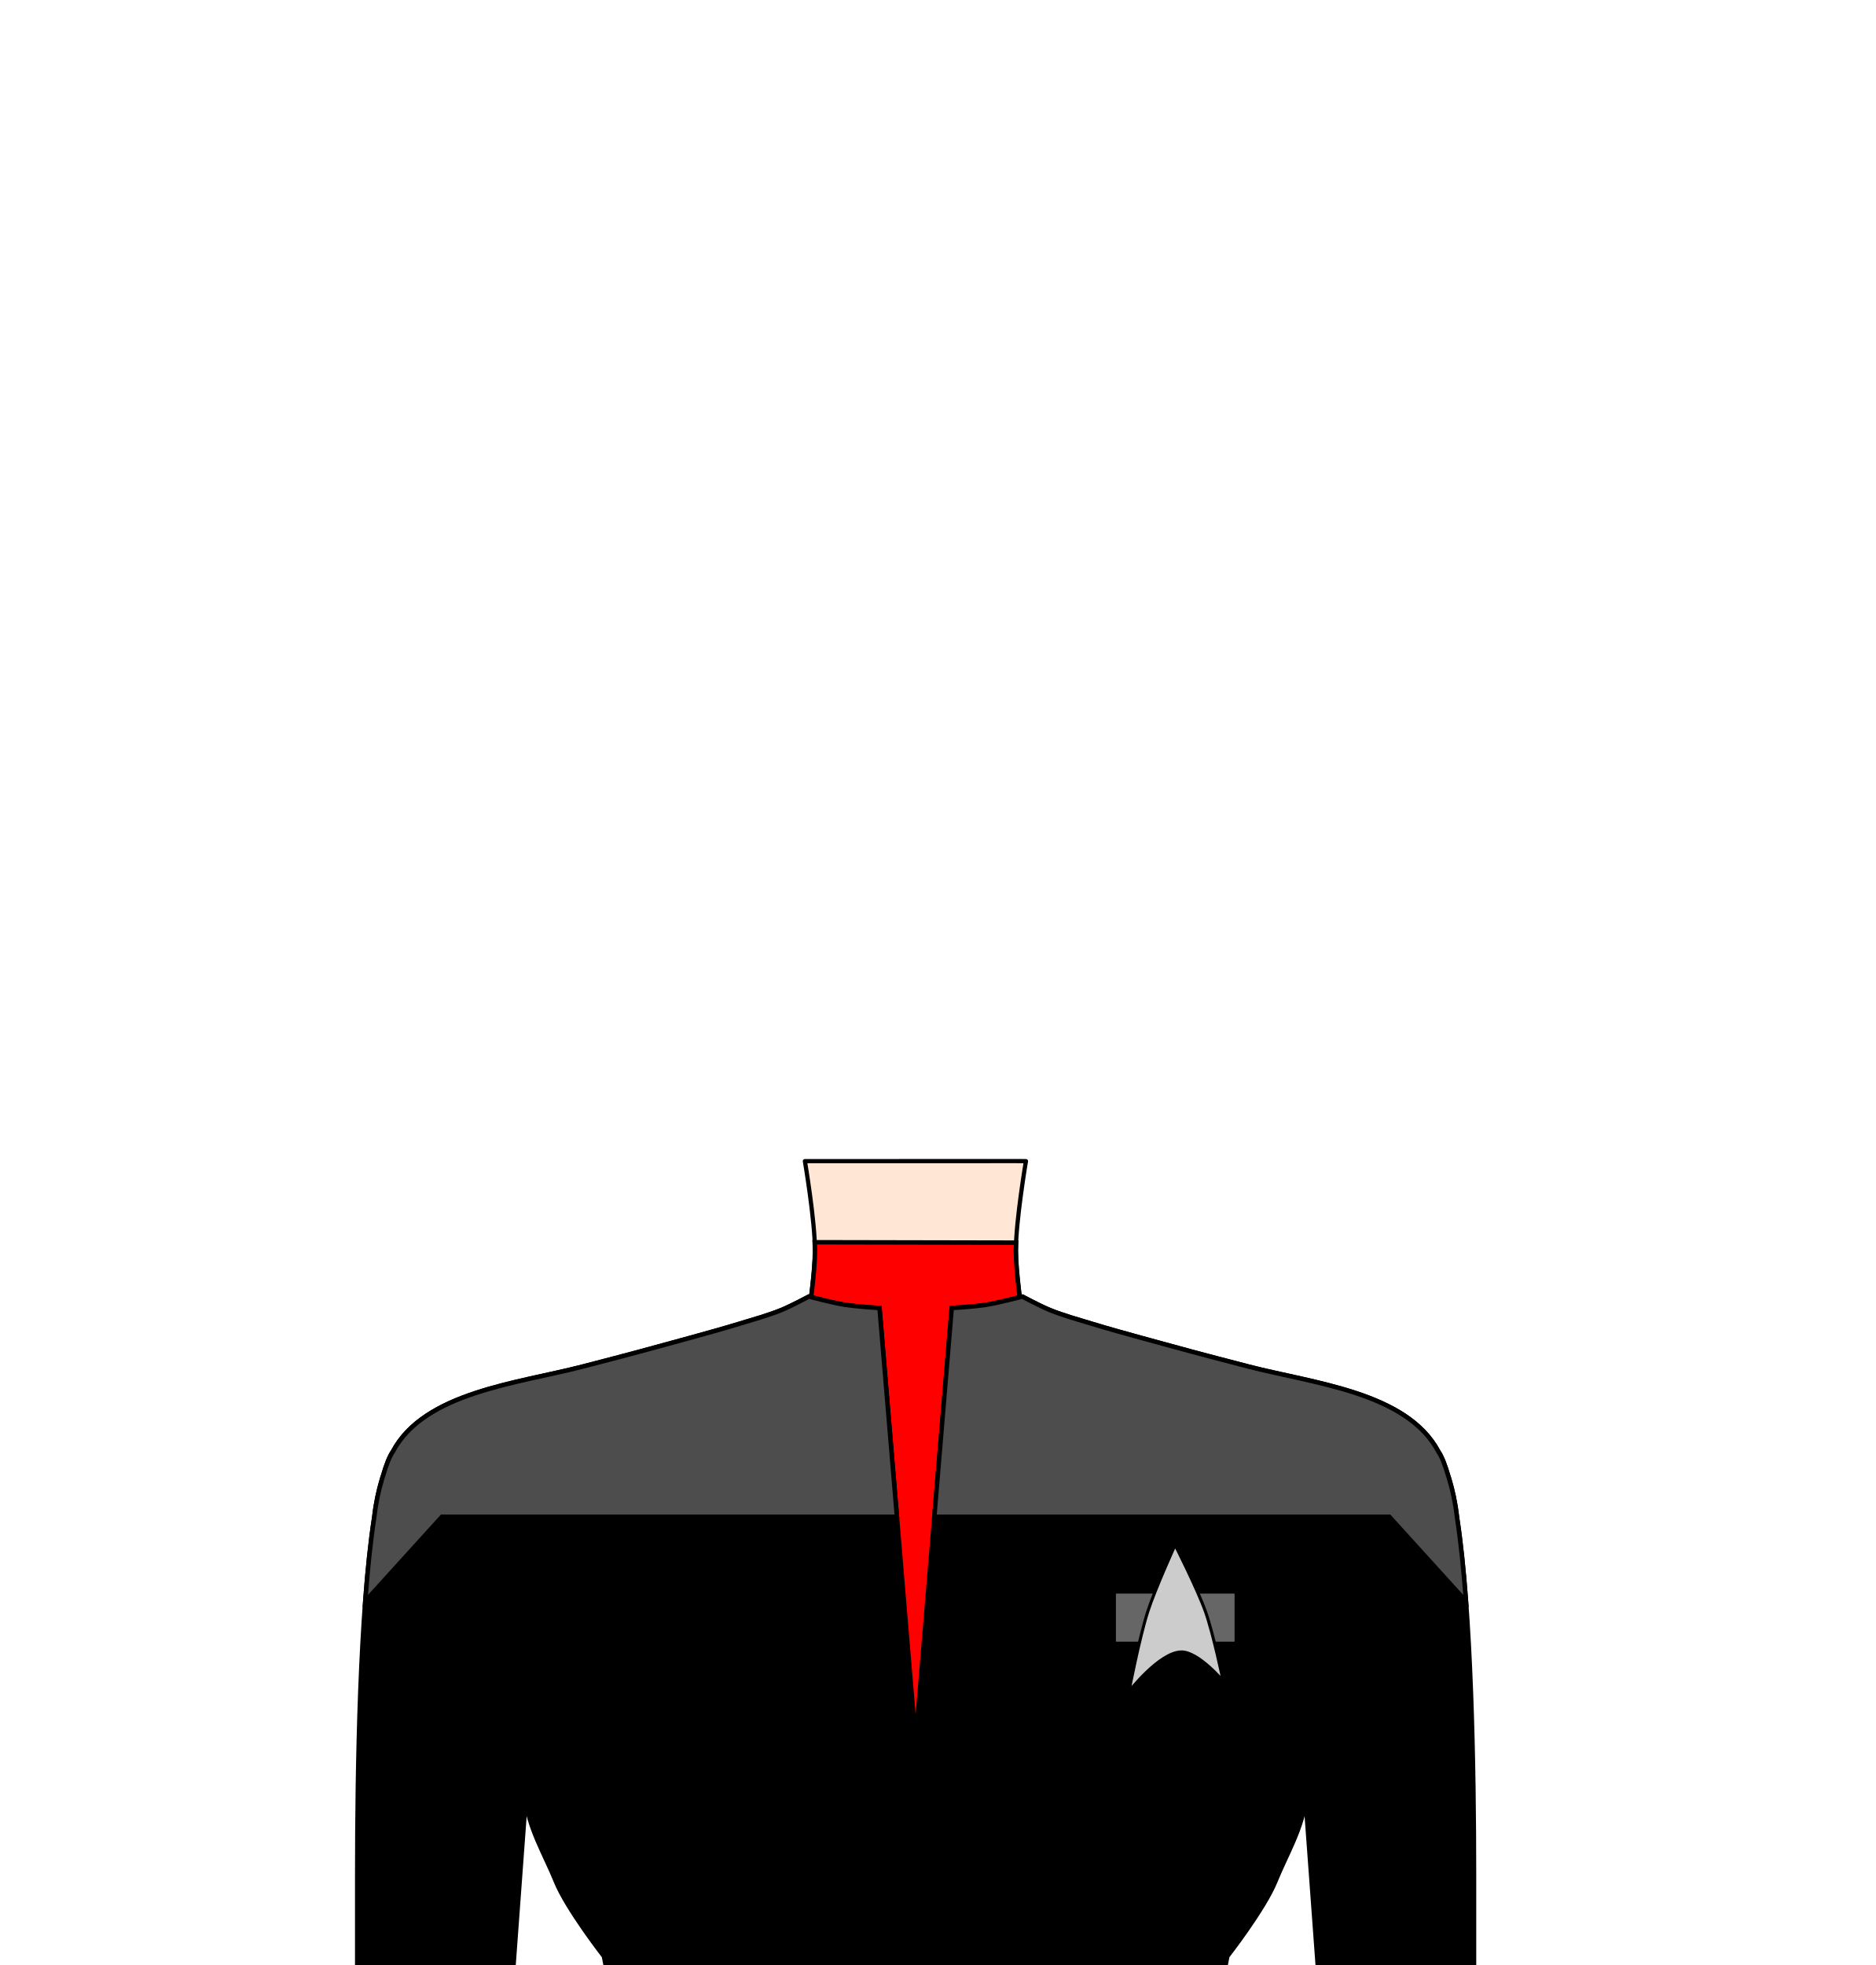
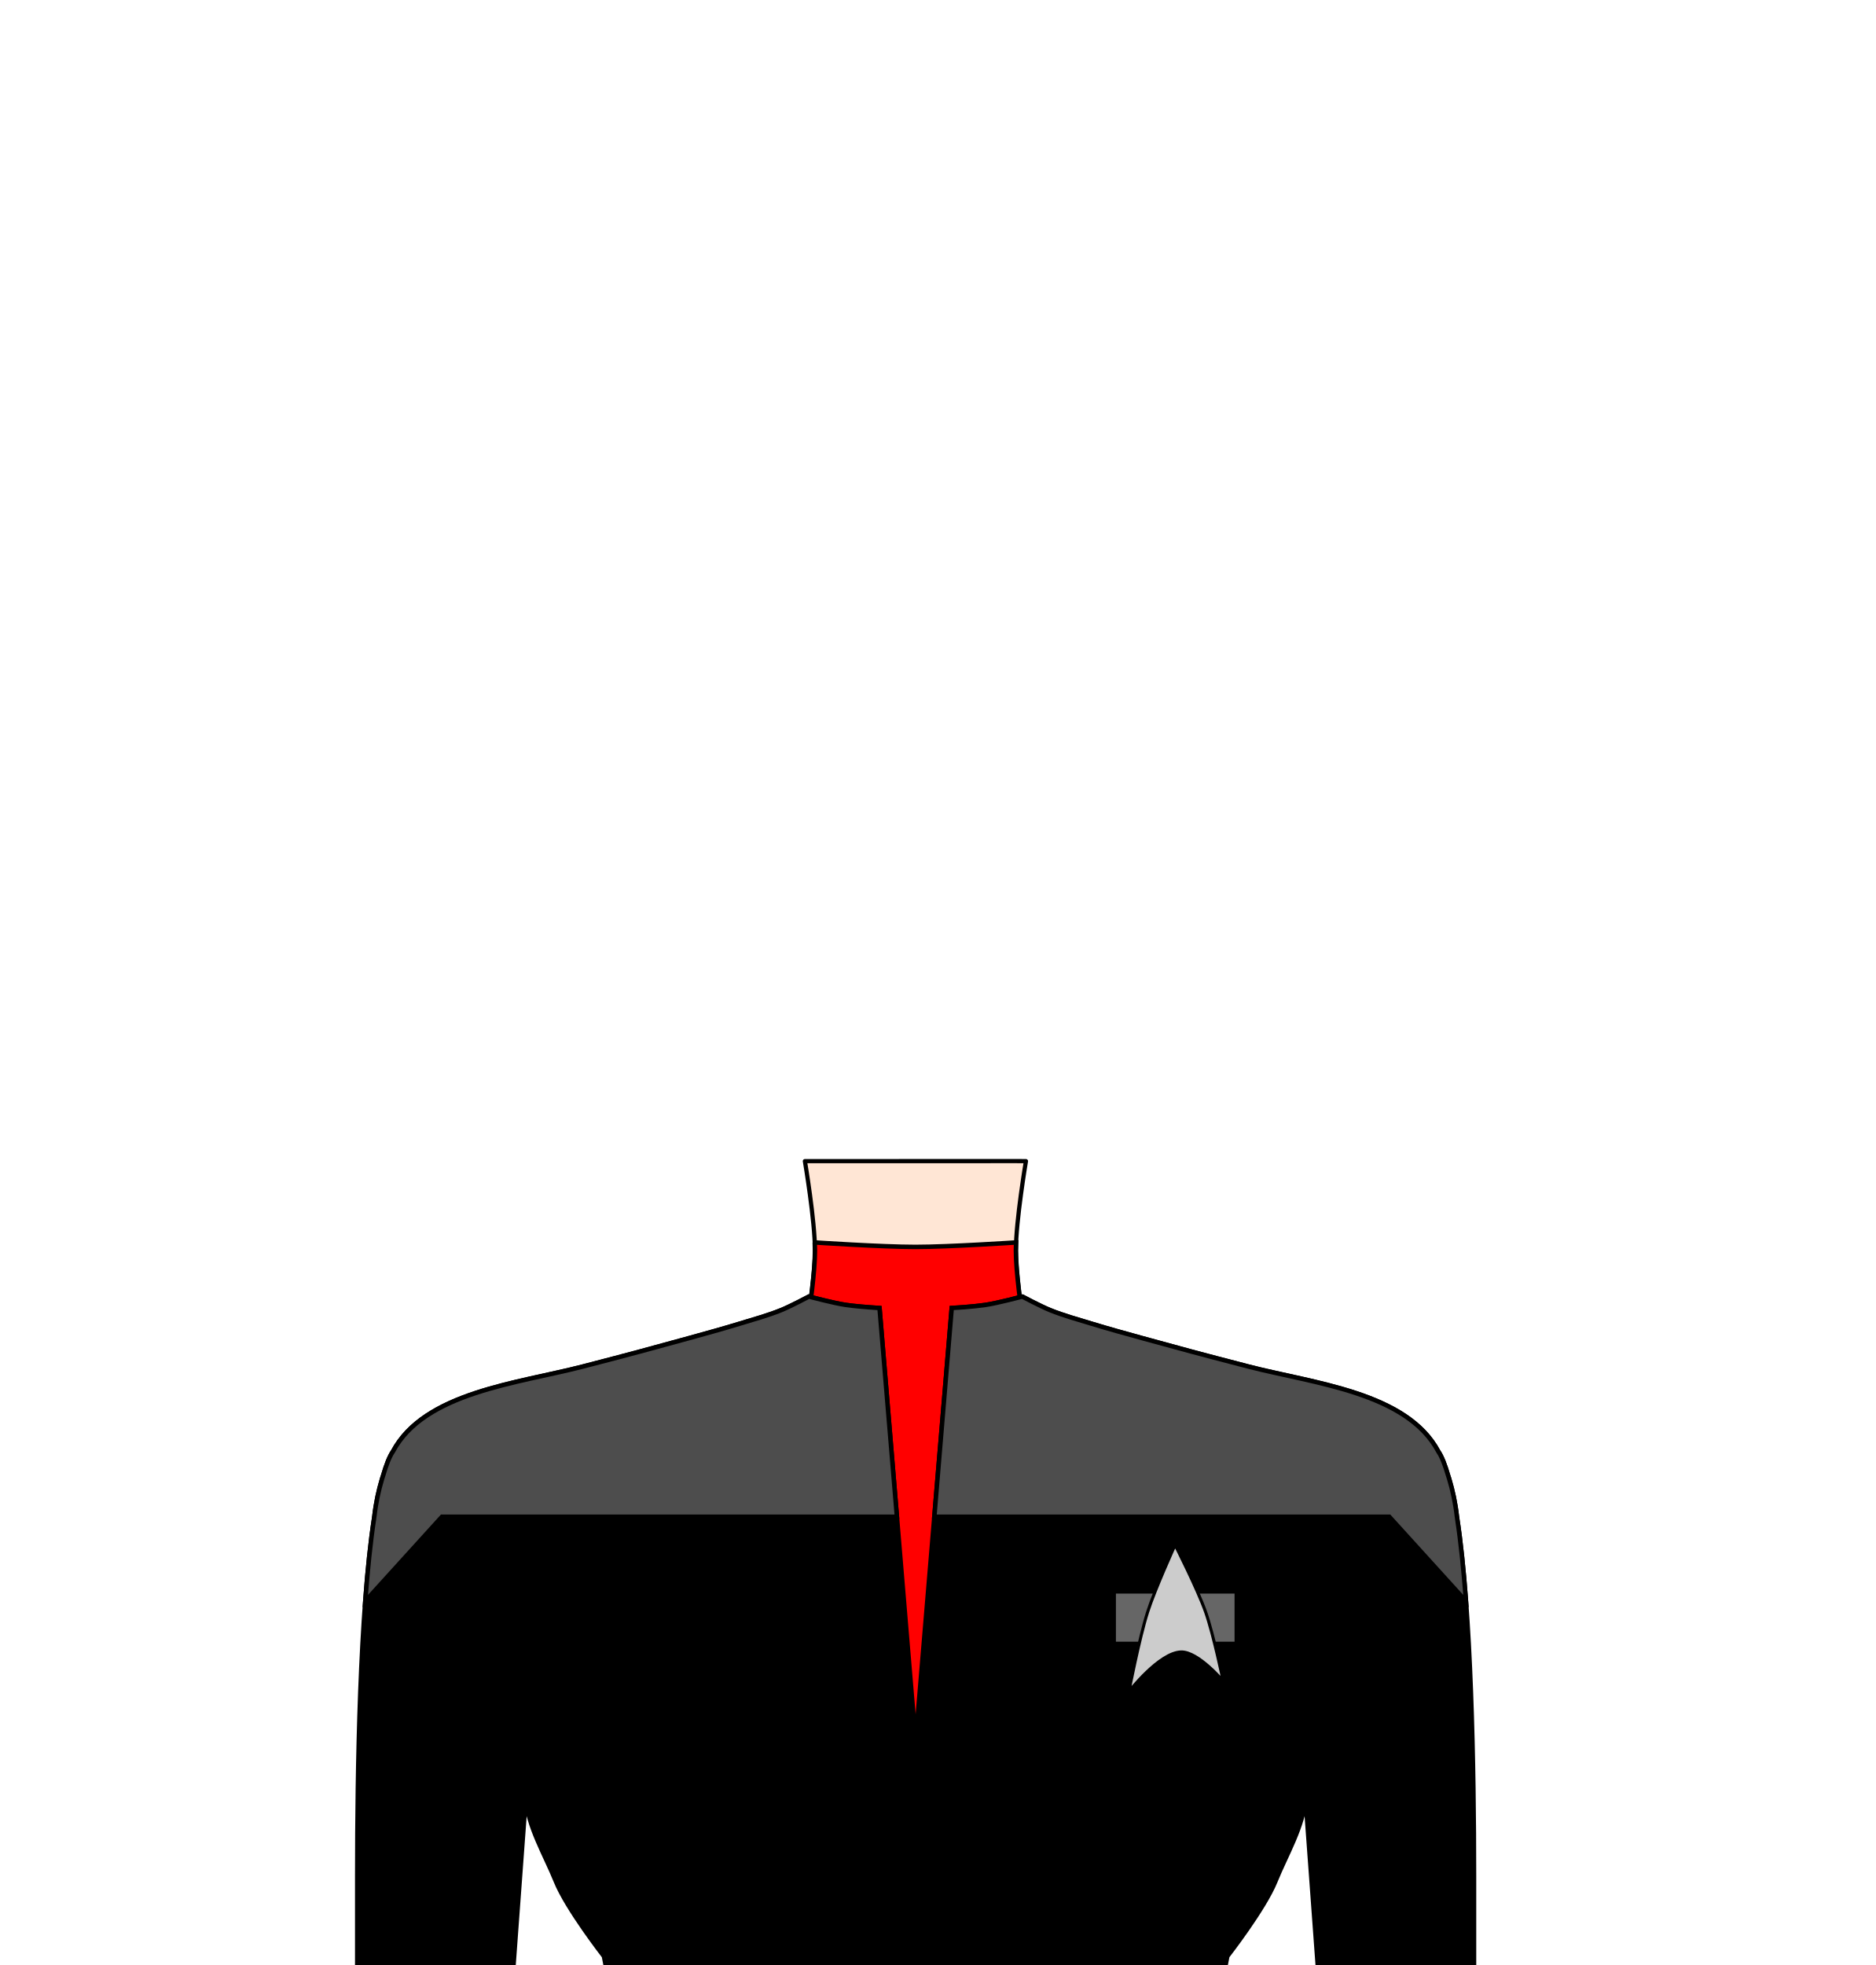
<svg xmlns="http://www.w3.org/2000/svg" width="840" height="880" viewBox="0 0 222.25 232.833" version="1.1" id="mySVG" xml:space="preserve">
  <defs id="defs2" />
  <g id="layer1">
    <path id="neck" style="fill:#ffe6d5;stroke:#000000;stroke-width:0.5;stroke-linecap:round;stroke-linejoin:round" d="m 95.382,158.75 c 0,0 1.191,-7.033 1.191,-10.583 0,-3.55 -1.191,-10.583 -1.191,-10.583 h 1.191 l 23.812,-0.007 1.191,0.007 c 0,0 -1.191,7.033 -1.191,10.583 0,3.55 1.191,10.583 1.191,10.583" />
-     <path id="uniform_left" style="fill:#ff0000;stroke:#000000;stroke-width:0.529;stroke-linecap:butt;stroke-linejoin:miter;stroke-dasharray:none;stroke-opacity:1" d="m 96.547,147.194 c 0.015,0.342 0.026,0.673 0.026,0.973 0,2.539 -0.605,6.825 -0.952,9.08 l -3.801,-0.007 -0.317,54.535 34.266,0.76 -1.204,-55.231 -3.22,-0.006 c -0.346,-2.241 -0.959,-6.573 -0.959,-9.13 0,-0.286 0.01,-0.601 0.024,-0.927 z" />
+     <path id="uniform_left" style="fill:#ff0000;stroke:#000000;stroke-width:0.529;stroke-linecap:butt;stroke-linejoin:miter;stroke-dasharray:none;stroke-opacity:1" d="m 96.547,147.217 c 0.015,0.342 0.026,0.65 0.026,0.949 0,2.539 -0.605,6.825 -0.952,9.08 l -3.801,-0.007 -0.317,54.535 34.266,0.76 -1.204,-55.231 -3.22,-0.006 c -0.346,-2.241 -0.959,-6.573 -0.959,-9.13 0,-0.286 0.01,-0.624 0.024,-0.95 0,0 -7.95,0.529 -11.932,0.529 -3.981,0 -11.932,-0.529 -11.932,-0.529 z" />
    <path id="path5" style="display:inline;fill:#000000;stroke:#000000;stroke-width:0.529;stroke-linecap:round;stroke-linejoin:miter;stroke-dasharray:none;stroke-opacity:1" d="m 95.864,153.627 c 0,0 -2.16,1.15 -3.292,1.609 -1.614,0.654 -3.302,1.111 -4.968,1.621 -1.956,0.598 -3.928,1.14 -5.899,1.685 -4.207,1.163 -7.118,1.952 -12.649,3.383 -7.696,1.994 -18.746,3.041 -22.49,10.054 -0.428,0.625 -0.803,1.622 -1.15,2.811 -0.054,0.165 -0.105,0.319 -0.158,0.493 -3.59e-4,0.001 -7.43e-4,0.002 -10e-4,0.004 -0.004,0.013 -0.007,0.028 -0.01,0.041 -0.373,1.247 -0.7,2.714 -0.889,4.37 -6e-5,5.3e-4 6.1e-5,10e-4 0,0.002 -0.001,0.009 -0.003,0.018 -0.005,0.027 -0.006,0.05 -0.017,0.091 -0.022,0.141 -0.001,0.013 -0.003,0.039 -0.004,0.052 -1.51e-4,0.001 -3.66e-4,0.004 -5.17e-4,0.006 -1.679,10.947 -1.994,29.679 -1.994,42.324 v 10.583 h 18.521 l 1.453,-19.818 c 0.22,3.366 2.308,6.795 3.572,9.922 1.315,3.255 5.689,8.864 5.689,8.864 l 0.199,1.032 h 11.577 25.135 0.048 25.136 11.577 l 0.199,-1.032 c 0,0 4.373,-5.609 5.689,-8.864 1.264,-3.127 3.351,-6.556 3.572,-9.922 l 1.453,19.818 h 18.521 v -10.583 c 0,-12.645 -0.315,-31.377 -1.994,-42.324 -1.5e-4,-0.002 -3.6e-4,-0.005 -5.1e-4,-0.006 -10e-4,-0.013 -0.003,-0.039 -0.004,-0.052 -0.005,-0.05 -0.016,-0.091 -0.022,-0.141 -0.002,-0.009 -0.004,-0.018 -0.005,-0.027 -7e-5,-0.001 6e-5,-0.002 0,-0.002 -0.189,-1.656 -0.516,-3.123 -0.889,-4.37 -0.003,-0.013 -0.006,-0.028 -0.01,-0.041 -3.2e-4,-0.002 -7e-4,-0.003 -10e-4,-0.004 -0.052,-0.174 -0.104,-0.328 -0.158,-0.493 -0.347,-1.189 -0.722,-2.186 -1.15,-2.811 -3.744,-7.013 -14.794,-8.06 -22.49,-10.054 -5.531,-1.431 -8.443,-2.22 -12.649,-3.383 -1.971,-0.545 -3.944,-1.087 -5.899,-1.685 -1.666,-0.509 -3.353,-0.967 -4.968,-1.621 -1.132,-0.459 -3.292,-1.609 -3.292,-1.609 0,0 -2.872,0.771 -4.34,0.989 -1.083,0.161 -2.582,0.278 -4.022,0.372 l -4.277,51.322 -4.277,-51.322 c -1.44,-0.094 -2.939,-0.211 -4.021,-0.372 -1.468,-0.218 -4.34,-0.989 -4.34,-0.989 z" />
    <rect style="opacity:0.993;fill:#666666;stroke:none;stroke-width:0.529;stroke-dasharray:none" id="rect1" width="14.06" height="5.7" x="132.238" y="188.823" />
    <path style="display:inline;fill:#cccccc;stroke:#000000;stroke-width:0.362px;stroke-linecap:butt;stroke-linejoin:miter;stroke-opacity:1" d="m 135.99,191.029 c -0.983,3.073 -2.216,9.421 -2.216,9.421 0,0 3.606,-4.657 6.201,-4.711 2.022,-0.042 4.98,3.468 4.98,3.468 0,0 -1.148,-5.525 -2.081,-8.179 -0.968,-2.754 -3.624,-7.972 -3.624,-7.972 0,0 -2.386,5.237 -3.261,7.972 z" id="path7252" />
    <path id="path10" style="display:inline;fill:#4d4d4d;stroke:#000000;stroke-width:0.529;stroke-linecap:round;stroke-linejoin:miter;stroke-dasharray:none;stroke-opacity:1" d="m 95.864,153.627 c 0,0 -2.16,1.15 -3.292,1.609 -1.614,0.654 -3.302,1.111 -4.968,1.621 -1.956,0.598 -3.928,1.14 -5.899,1.685 -4.207,1.163 -7.118,1.952 -12.649,3.383 -7.696,1.994 -18.746,3.041 -22.49,10.054 -0.428,0.625 -0.803,1.622 -1.15,2.811 -0.054,0.165 -0.105,0.319 -0.158,0.493 -3.59e-4,0.001 -7.43e-4,0.002 -10e-4,0.004 -0.004,0.013 -0.007,0.028 -0.01,0.041 -0.373,1.247 -0.7,2.714 -0.889,4.37 -6e-5,5.3e-4 6.1e-5,10e-4 0,0.002 -0.001,0.009 -0.003,0.018 -0.005,0.027 -0.006,0.05 -0.017,0.091 -0.022,0.141 -0.001,0.013 -0.003,0.039 -0.004,0.052 -1.51e-4,0.001 -3.66e-4,0.004 -5.17e-4,0.006 -0.434,2.826 -0.773,6.181 -1.043,9.806 l 9.09,-10.014 h 53.913 l -2.061,-24.73 c -1.44,-0.094 -2.939,-0.211 -4.021,-0.372 -1.468,-0.218 -4.34,-0.989 -4.34,-0.989 z m 25.278,0 c 0,0 -2.872,0.771 -4.34,0.989 -0.685,0.102 -1.544,0.19 -2.447,0.265 -0.543,0.045 -1.027,0.064 -1.574,0.099 l -2.062,24.738 h 53.913 l 9.09,10.014 c -0.27,-3.625 -0.609,-6.98 -1.043,-9.806 -1.5e-4,-0.002 -3.6e-4,-0.005 -5.1e-4,-0.006 -10e-4,-0.013 -0.003,-0.039 -0.004,-0.052 -0.005,-0.05 -0.016,-0.091 -0.022,-0.141 -0.002,-0.009 -0.004,-0.018 -0.005,-0.027 -7e-5,-0.001 6e-5,-0.002 0,-0.002 -0.189,-1.656 -0.516,-3.123 -0.889,-4.37 -0.003,-0.013 -0.006,-0.028 -0.01,-0.041 -3.2e-4,-0.002 -7e-4,-0.003 -0.001,-0.004 -0.052,-0.174 -0.104,-0.328 -0.158,-0.493 -0.347,-1.189 -0.722,-2.186 -1.15,-2.811 -3.744,-7.013 -14.794,-8.06 -22.49,-10.054 -5.531,-1.431 -8.443,-2.22 -12.649,-3.383 -1.971,-0.545 -3.944,-1.087 -5.899,-1.685 -1.666,-0.509 -3.353,-0.967 -4.968,-1.621 -0.566,-0.229 -1.389,-0.631 -2.07,-0.976 -0.681,-0.345 -1.222,-0.633 -1.222,-0.633 z" />
  </g>
</svg>
